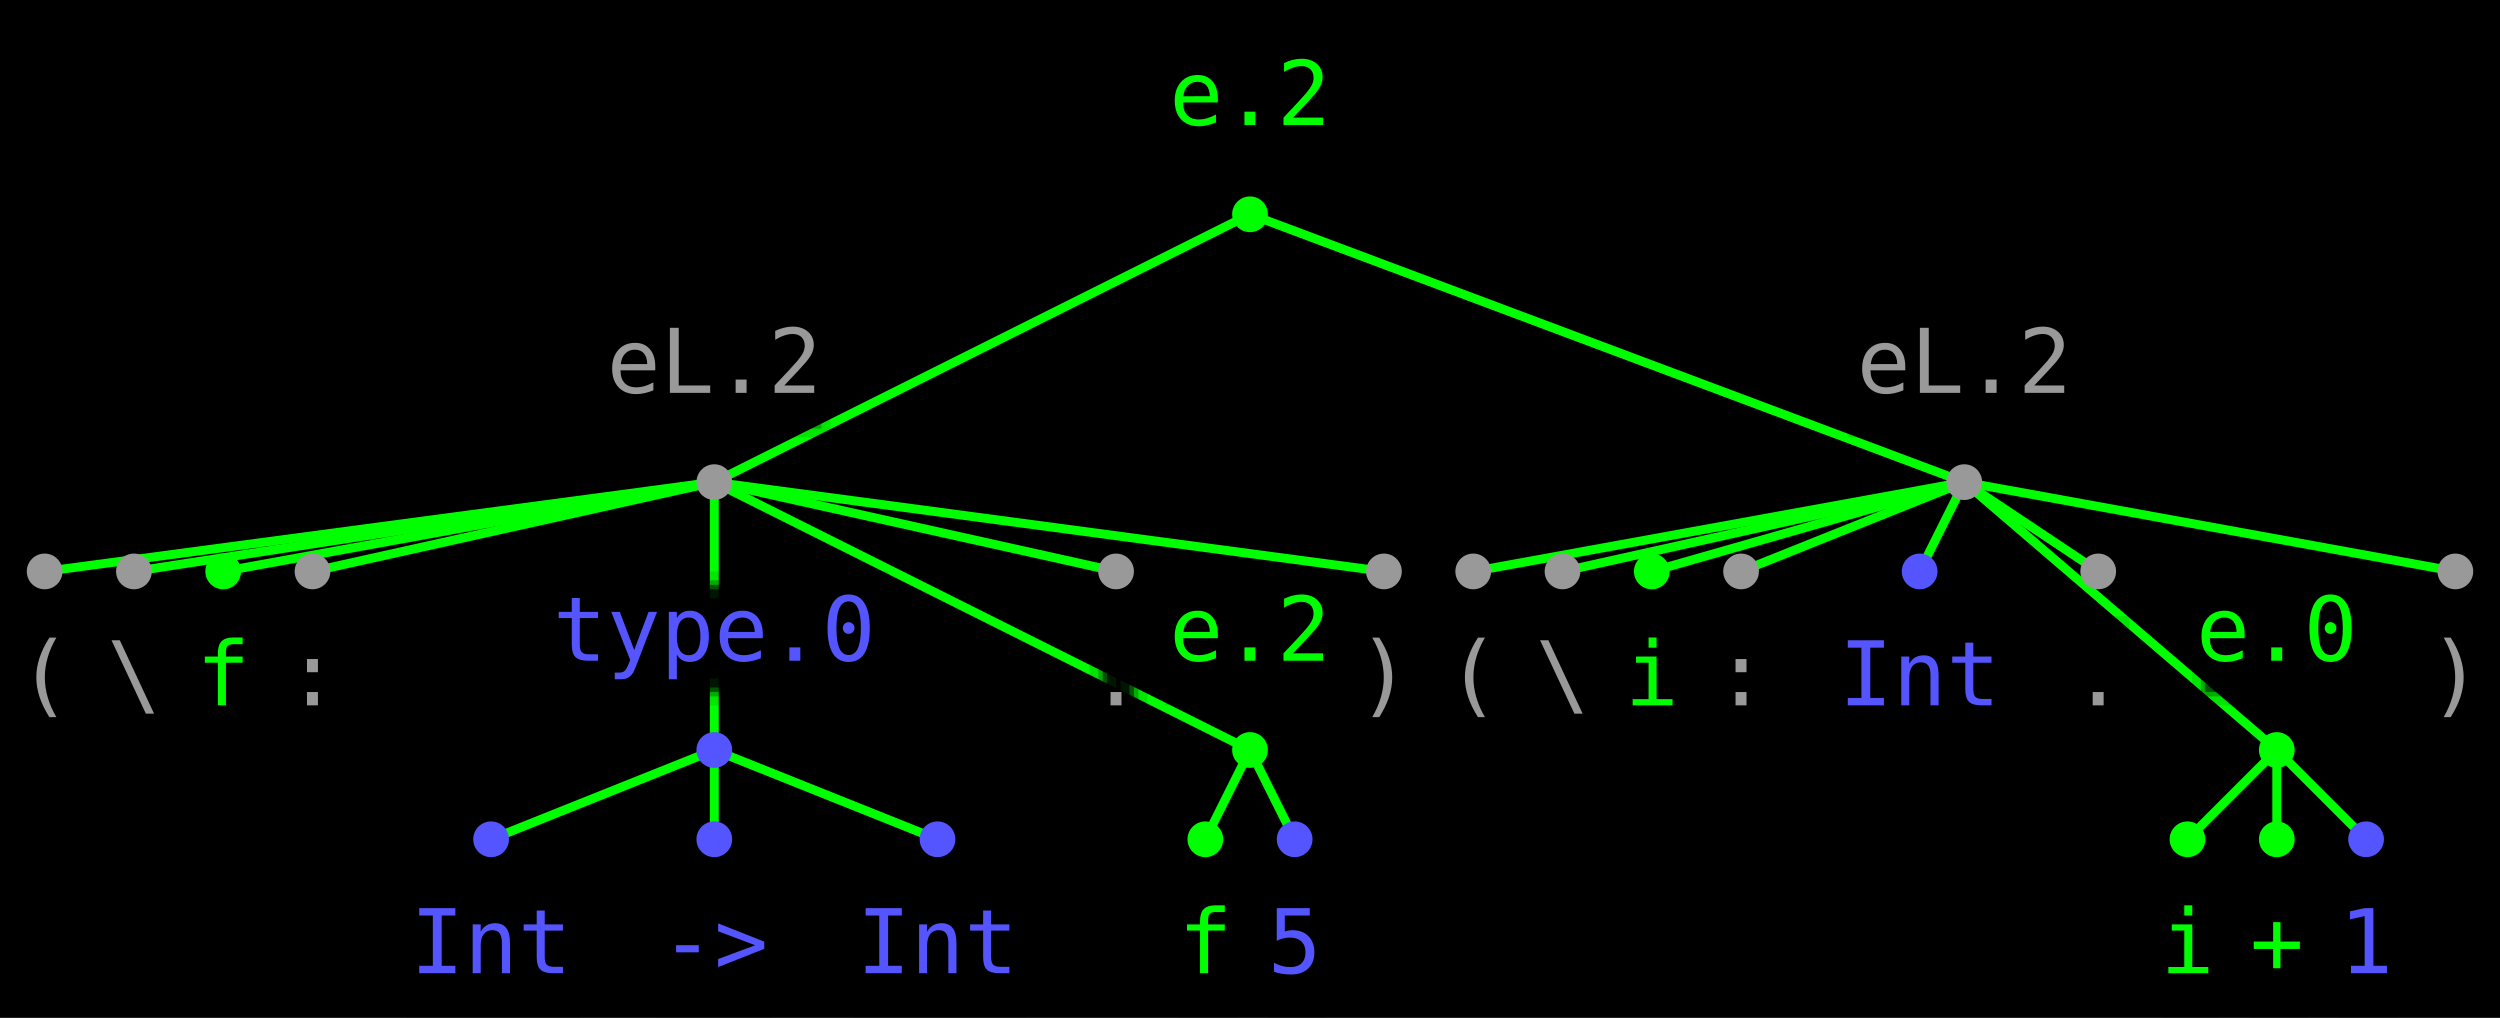
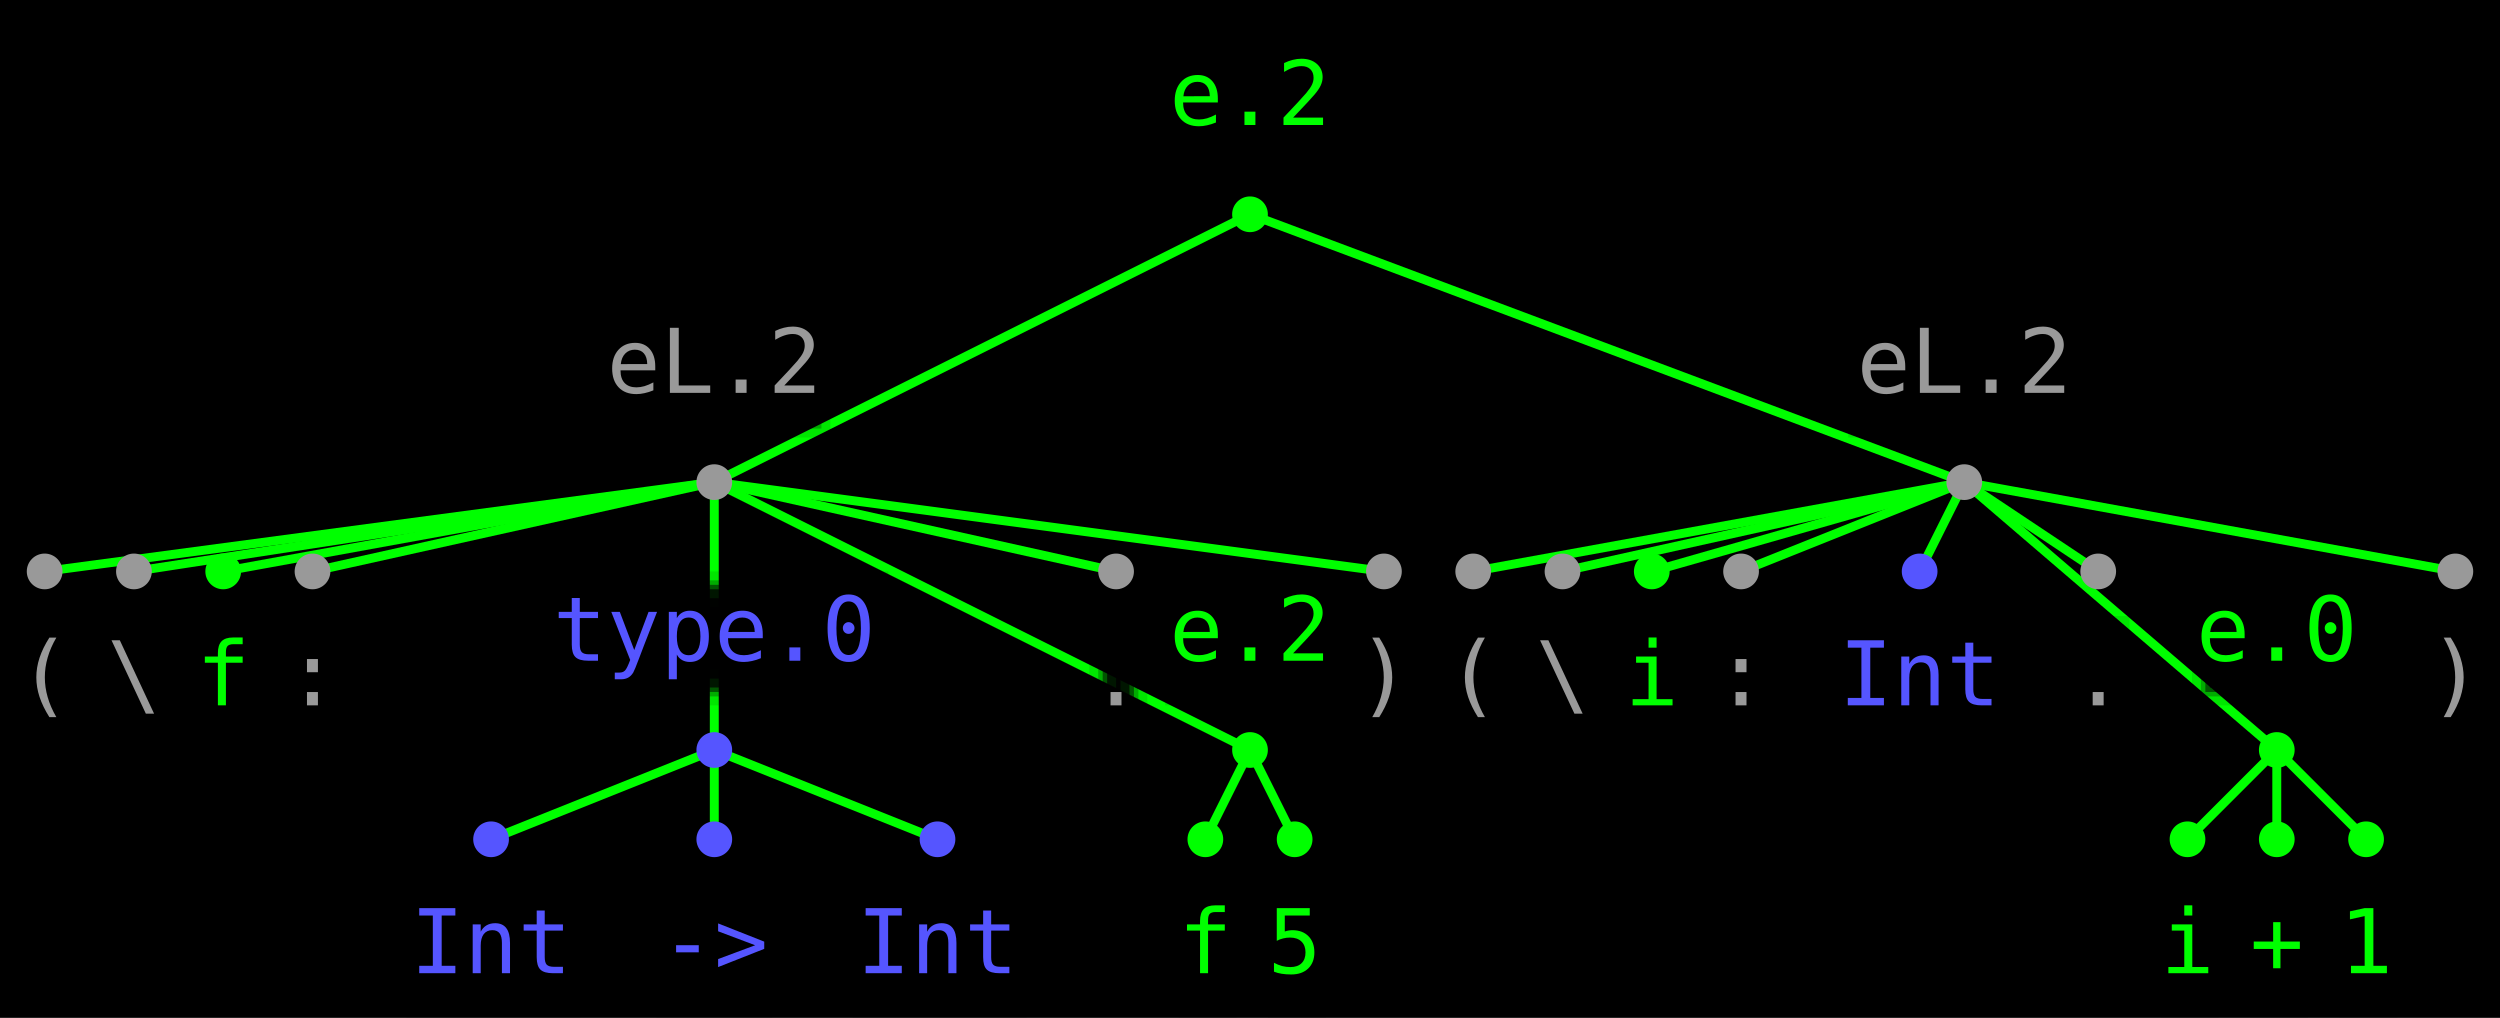
<svg xmlns="http://www.w3.org/2000/svg" version="1.1" width="560" height="228" viewBox="0 0 560 228">
  <rect width="560" height="228" fill="#000000" />
  <path d="M 280 48 , 160 108" stroke="#00ff00" stroke-width="2" stroke-linecap="round" />
  <path d="M 280 48 , 440 108" stroke="#00ff00" stroke-width="2" stroke-linecap="round" />
  <path d="M 440 108 , 330 128" stroke="#00ff00" stroke-width="2" stroke-linecap="round" />
  <path d="M 440 108 , 350 128" stroke="#00ff00" stroke-width="2" stroke-linecap="round" />
  <path d="M 440 108 , 370 128" stroke="#00ff00" stroke-width="2" stroke-linecap="round" />
  <path d="M 440 108 , 390 128" stroke="#00ff00" stroke-width="2" stroke-linecap="round" />
  <path d="M 440 108 , 430 128" stroke="#00ff00" stroke-width="2" stroke-linecap="round" />
  <path d="M 440 108 , 470 128" stroke="#00ff00" stroke-width="2" stroke-linecap="round" />
  <path d="M 440 108 , 510 168" stroke="#00ff00" stroke-width="2" stroke-linecap="round" />
  <path d="M 440 108 , 550 128" stroke="#00ff00" stroke-width="2" stroke-linecap="round" />
  <path d="M 510 168 , 490 188" stroke="#00ff00" stroke-width="2" stroke-linecap="round" />
  <path d="M 510 168 , 510 188" stroke="#00ff00" stroke-width="2" stroke-linecap="round" />
  <path d="M 510 168 , 530 188" stroke="#00ff00" stroke-width="2" stroke-linecap="round" />
  <path d="M 160 108 , 10 128" stroke="#00ff00" stroke-width="2" stroke-linecap="round" />
  <path d="M 160 108 , 30 128" stroke="#00ff00" stroke-width="2" stroke-linecap="round" />
  <path d="M 160 108 , 50 128" stroke="#00ff00" stroke-width="2" stroke-linecap="round" />
  <path d="M 160 108 , 70 128" stroke="#00ff00" stroke-width="2" stroke-linecap="round" />
  <path d="M 160 108 , 160 168" stroke="#00ff00" stroke-width="2" stroke-linecap="round" />
  <path d="M 160 108 , 250 128" stroke="#00ff00" stroke-width="2" stroke-linecap="round" />
  <path d="M 160 108 , 280 168" stroke="#00ff00" stroke-width="2" stroke-linecap="round" />
  <path d="M 160 108 , 310 128" stroke="#00ff00" stroke-width="2" stroke-linecap="round" />
  <path d="M 280 168 , 270 188" stroke="#00ff00" stroke-width="2" stroke-linecap="round" />
  <path d="M 280 168 , 290 188" stroke="#00ff00" stroke-width="2" stroke-linecap="round" />
  <path d="M 160 168 , 110 188" stroke="#00ff00" stroke-width="2" stroke-linecap="round" />
  <path d="M 160 168 , 160 188" stroke="#00ff00" stroke-width="2" stroke-linecap="round" />
  <path d="M 160 168 , 210 188" stroke="#00ff00" stroke-width="2" stroke-linecap="round" />
  <rect x="269" y="16" width="23" height="14" fill="#000000" fill-opacity="1.0" />
  <rect x="267" y="14" width="27" height="18" fill="#000000" fill-opacity="0.9" />
  <rect x="265" y="12" width="31" height="22" fill="#000000" fill-opacity="0.75" />
  <rect x="264" y="11" width="33" height="24" fill="#000000" fill-opacity="0.5" />
  <rect x="263" y="10" width="35" height="26" fill="#000000" fill-opacity="0.25" />
  <rect x="261" y="8" width="39" height="30" fill="#000000" fill-opacity="0.1" />
  <text x="280" y="28" font-size="20" text-anchor="middle" font-family="mono" fill="#00ff00">e.2</text>
  <circle r="4" cx="280" cy="48" fill="#00ff00" />
  <rect x="142" y="76" width="36" height="14" fill="#000000" fill-opacity="1.0" />
  <rect x="140" y="74" width="40" height="18" fill="#000000" fill-opacity="0.9" />
  <rect x="138" y="72" width="44" height="22" fill="#000000" fill-opacity="0.75" />
  <rect x="137" y="71" width="46" height="24" fill="#000000" fill-opacity="0.5" />
  <rect x="136" y="70" width="48" height="26" fill="#000000" fill-opacity="0.25" />
  <rect x="134" y="68" width="52" height="30" fill="#000000" fill-opacity="0.1" />
  <text x="160" y="88" font-size="20" text-anchor="middle" font-family="mono" fill="#999999">eL.2</text>
  <circle r="4" cx="160" cy="108" fill="#999999" />
  <rect x="12" y="146" width="-3" height="14" fill="#000000" fill-opacity="1.0" />
  <rect x="10" y="144" width="1" height="18" fill="#000000" fill-opacity="0.9" />
  <rect x="8" y="142" width="5" height="22" fill="#000000" fill-opacity="0.75" />
  <rect x="7" y="141" width="7" height="24" fill="#000000" fill-opacity="0.5" />
  <rect x="6" y="140" width="9" height="26" fill="#000000" fill-opacity="0.25" />
  <rect x="4" y="138" width="13" height="30" fill="#000000" fill-opacity="0.1" />
  <text x="10" y="158" font-size="20" text-anchor="middle" font-family="mono" fill="#999999">(</text>
  <circle r="4" cx="10" cy="128" fill="#999999" />
  <rect x="32" y="146" width="-3" height="14" fill="#000000" fill-opacity="1.0" />
  <rect x="30" y="144" width="1" height="18" fill="#000000" fill-opacity="0.9" />
  <rect x="28" y="142" width="5" height="22" fill="#000000" fill-opacity="0.75" />
  <rect x="27" y="141" width="7" height="24" fill="#000000" fill-opacity="0.5" />
  <rect x="26" y="140" width="9" height="26" fill="#000000" fill-opacity="0.25" />
  <rect x="24" y="138" width="13" height="30" fill="#000000" fill-opacity="0.1" />
  <text x="30" y="158" font-size="20" text-anchor="middle" font-family="mono" fill="#999999">\</text>
  <circle r="4" cx="30" cy="128" fill="#999999" />
  <rect x="52" y="146" width="-3" height="14" fill="#000000" fill-opacity="1.0" />
  <rect x="50" y="144" width="1" height="18" fill="#000000" fill-opacity="0.9" />
  <rect x="48" y="142" width="5" height="22" fill="#000000" fill-opacity="0.75" />
  <rect x="47" y="141" width="7" height="24" fill="#000000" fill-opacity="0.5" />
  <rect x="46" y="140" width="9" height="26" fill="#000000" fill-opacity="0.25" />
  <rect x="44" y="138" width="13" height="30" fill="#000000" fill-opacity="0.1" />
  <text x="50" y="158" font-size="20" text-anchor="middle" font-family="mono" fill="#00ff00">f</text>
  <circle r="4" cx="50" cy="128" fill="#00ff00" />
  <rect x="72" y="146" width="-3" height="14" fill="#000000" fill-opacity="1.0" />
  <rect x="70" y="144" width="1" height="18" fill="#000000" fill-opacity="0.9" />
  <rect x="68" y="142" width="5" height="22" fill="#000000" fill-opacity="0.75" />
  <rect x="67" y="141" width="7" height="24" fill="#000000" fill-opacity="0.5" />
  <rect x="66" y="140" width="9" height="26" fill="#000000" fill-opacity="0.25" />
  <rect x="64" y="138" width="13" height="30" fill="#000000" fill-opacity="0.1" />
  <text x="70" y="158" font-size="20" text-anchor="middle" font-family="mono" fill="#999999">:</text>
  <circle r="4" cx="70" cy="128" fill="#999999" />
  <rect x="129" y="136" width="62" height="14" fill="#000000" fill-opacity="1.0" />
  <rect x="127" y="134" width="66" height="18" fill="#000000" fill-opacity="0.9" />
  <rect x="125" y="132" width="70" height="22" fill="#000000" fill-opacity="0.75" />
  <rect x="124" y="131" width="72" height="24" fill="#000000" fill-opacity="0.5" />
  <rect x="123" y="130" width="74" height="26" fill="#000000" fill-opacity="0.25" />
  <rect x="121" y="128" width="78" height="30" fill="#000000" fill-opacity="0.1" />
  <text x="160" y="148" font-size="20" text-anchor="middle" font-family="mono" fill="#5555ff">type.0</text>
  <circle r="4" cx="160" cy="168" fill="#5555ff" />
  <rect x="99" y="206" width="23" height="14" fill="#000000" fill-opacity="1.0" />
  <rect x="97" y="204" width="27" height="18" fill="#000000" fill-opacity="0.9" />
  <rect x="95" y="202" width="31" height="22" fill="#000000" fill-opacity="0.75" />
  <rect x="94" y="201" width="33" height="24" fill="#000000" fill-opacity="0.5" />
  <rect x="93" y="200" width="35" height="26" fill="#000000" fill-opacity="0.25" />
  <rect x="91" y="198" width="39" height="30" fill="#000000" fill-opacity="0.1" />
  <text x="110" y="218" font-size="20" text-anchor="middle" font-family="mono" fill="#5555ff">Int</text>
  <circle r="4" cx="110" cy="188" fill="#5555ff" />
  <rect x="155" y="206" width="10" height="14" fill="#000000" fill-opacity="1.0" />
  <rect x="153" y="204" width="14" height="18" fill="#000000" fill-opacity="0.9" />
  <rect x="151" y="202" width="18" height="22" fill="#000000" fill-opacity="0.75" />
  <rect x="150" y="201" width="20" height="24" fill="#000000" fill-opacity="0.5" />
  <rect x="149" y="200" width="22" height="26" fill="#000000" fill-opacity="0.25" />
  <rect x="147" y="198" width="26" height="30" fill="#000000" fill-opacity="0.1" />
  <text x="160" y="218" font-size="20" text-anchor="middle" font-family="mono" fill="#5555ff">-&gt;</text>
  <circle r="4" cx="160" cy="188" fill="#5555ff" />
  <rect x="199" y="206" width="23" height="14" fill="#000000" fill-opacity="1.0" />
  <rect x="197" y="204" width="27" height="18" fill="#000000" fill-opacity="0.9" />
  <rect x="195" y="202" width="31" height="22" fill="#000000" fill-opacity="0.75" />
  <rect x="194" y="201" width="33" height="24" fill="#000000" fill-opacity="0.5" />
  <rect x="193" y="200" width="35" height="26" fill="#000000" fill-opacity="0.25" />
  <rect x="191" y="198" width="39" height="30" fill="#000000" fill-opacity="0.1" />
  <text x="210" y="218" font-size="20" text-anchor="middle" font-family="mono" fill="#5555ff">Int</text>
  <circle r="4" cx="210" cy="188" fill="#5555ff" />
  <rect x="252" y="146" width="-3" height="14" fill="#000000" fill-opacity="1.0" />
  <rect x="250" y="144" width="1" height="18" fill="#000000" fill-opacity="0.9" />
  <rect x="248" y="142" width="5" height="22" fill="#000000" fill-opacity="0.75" />
  <rect x="247" y="141" width="7" height="24" fill="#000000" fill-opacity="0.5" />
  <rect x="246" y="140" width="9" height="26" fill="#000000" fill-opacity="0.25" />
  <rect x="244" y="138" width="13" height="30" fill="#000000" fill-opacity="0.1" />
  <text x="250" y="158" font-size="20" text-anchor="middle" font-family="mono" fill="#999999">.</text>
  <circle r="4" cx="250" cy="128" fill="#999999" />
  <rect x="269" y="136" width="23" height="14" fill="#000000" fill-opacity="1.0" />
  <rect x="267" y="134" width="27" height="18" fill="#000000" fill-opacity="0.9" />
  <rect x="265" y="132" width="31" height="22" fill="#000000" fill-opacity="0.75" />
  <rect x="264" y="131" width="33" height="24" fill="#000000" fill-opacity="0.5" />
  <rect x="263" y="130" width="35" height="26" fill="#000000" fill-opacity="0.25" />
  <rect x="261" y="128" width="39" height="30" fill="#000000" fill-opacity="0.1" />
  <text x="280" y="148" font-size="20" text-anchor="middle" font-family="mono" fill="#00ff00">e.2</text>
  <circle r="4" cx="280" cy="168" fill="#00ff00" />
  <rect x="272" y="206" width="-3" height="14" fill="#000000" fill-opacity="1.0" />
  <rect x="270" y="204" width="1" height="18" fill="#000000" fill-opacity="0.9" />
  <rect x="268" y="202" width="5" height="22" fill="#000000" fill-opacity="0.75" />
  <rect x="267" y="201" width="7" height="24" fill="#000000" fill-opacity="0.5" />
  <rect x="266" y="200" width="9" height="26" fill="#000000" fill-opacity="0.25" />
  <rect x="264" y="198" width="13" height="30" fill="#000000" fill-opacity="0.1" />
  <text x="270" y="218" font-size="20" text-anchor="middle" font-family="mono" fill="#00ff00">f</text>
  <circle r="4" cx="270" cy="188" fill="#00ff00" />
  <rect x="292" y="206" width="-3" height="14" fill="#000000" fill-opacity="1.0" />
  <rect x="290" y="204" width="1" height="18" fill="#000000" fill-opacity="0.9" />
  <rect x="288" y="202" width="5" height="22" fill="#000000" fill-opacity="0.75" />
  <rect x="287" y="201" width="7" height="24" fill="#000000" fill-opacity="0.5" />
  <rect x="286" y="200" width="9" height="26" fill="#000000" fill-opacity="0.25" />
  <rect x="284" y="198" width="13" height="30" fill="#000000" fill-opacity="0.1" />
-   <text x="290" y="218" font-size="20" text-anchor="middle" font-family="mono" fill="#5555ff">5</text>
-   <circle r="4" cx="290" cy="188" fill="#5555ff" />
+   <text x="290" y="218" font-size="20" text-anchor="middle" font-family="mono" fill="#00ff00">5</text>
+   <circle r="4" cx="290" cy="188" fill="#00ff00" />
  <rect x="312" y="146" width="-3" height="14" fill="#000000" fill-opacity="1.0" />
  <rect x="310" y="144" width="1" height="18" fill="#000000" fill-opacity="0.9" />
  <rect x="308" y="142" width="5" height="22" fill="#000000" fill-opacity="0.75" />
  <rect x="307" y="141" width="7" height="24" fill="#000000" fill-opacity="0.5" />
  <rect x="306" y="140" width="9" height="26" fill="#000000" fill-opacity="0.25" />
  <rect x="304" y="138" width="13" height="30" fill="#000000" fill-opacity="0.1" />
  <text x="310" y="158" font-size="20" text-anchor="middle" font-family="mono" fill="#999999">)</text>
  <circle r="4" cx="310" cy="128" fill="#999999" />
  <rect x="422" y="76" width="36" height="14" fill="#000000" fill-opacity="1.0" />
  <rect x="420" y="74" width="40" height="18" fill="#000000" fill-opacity="0.9" />
  <rect x="418" y="72" width="44" height="22" fill="#000000" fill-opacity="0.75" />
  <rect x="417" y="71" width="46" height="24" fill="#000000" fill-opacity="0.5" />
  <rect x="416" y="70" width="48" height="26" fill="#000000" fill-opacity="0.25" />
  <rect x="414" y="68" width="52" height="30" fill="#000000" fill-opacity="0.1" />
  <text x="440" y="88" font-size="20" text-anchor="middle" font-family="mono" fill="#999999">eL.2</text>
  <circle r="4" cx="440" cy="108" fill="#999999" />
  <rect x="332" y="146" width="-3" height="14" fill="#000000" fill-opacity="1.0" />
  <rect x="330" y="144" width="1" height="18" fill="#000000" fill-opacity="0.9" />
  <rect x="328" y="142" width="5" height="22" fill="#000000" fill-opacity="0.75" />
  <rect x="327" y="141" width="7" height="24" fill="#000000" fill-opacity="0.5" />
  <rect x="326" y="140" width="9" height="26" fill="#000000" fill-opacity="0.25" />
  <rect x="324" y="138" width="13" height="30" fill="#000000" fill-opacity="0.1" />
  <text x="330" y="158" font-size="20" text-anchor="middle" font-family="mono" fill="#999999">(</text>
  <circle r="4" cx="330" cy="128" fill="#999999" />
  <rect x="352" y="146" width="-3" height="14" fill="#000000" fill-opacity="1.0" />
  <rect x="350" y="144" width="1" height="18" fill="#000000" fill-opacity="0.9" />
  <rect x="348" y="142" width="5" height="22" fill="#000000" fill-opacity="0.75" />
  <rect x="347" y="141" width="7" height="24" fill="#000000" fill-opacity="0.5" />
  <rect x="346" y="140" width="9" height="26" fill="#000000" fill-opacity="0.25" />
  <rect x="344" y="138" width="13" height="30" fill="#000000" fill-opacity="0.1" />
  <text x="350" y="158" font-size="20" text-anchor="middle" font-family="mono" fill="#999999">\</text>
  <circle r="4" cx="350" cy="128" fill="#999999" />
  <rect x="372" y="146" width="-3" height="14" fill="#000000" fill-opacity="1.0" />
  <rect x="370" y="144" width="1" height="18" fill="#000000" fill-opacity="0.9" />
  <rect x="368" y="142" width="5" height="22" fill="#000000" fill-opacity="0.75" />
  <rect x="367" y="141" width="7" height="24" fill="#000000" fill-opacity="0.5" />
  <rect x="366" y="140" width="9" height="26" fill="#000000" fill-opacity="0.25" />
  <rect x="364" y="138" width="13" height="30" fill="#000000" fill-opacity="0.1" />
  <text x="370" y="158" font-size="20" text-anchor="middle" font-family="mono" fill="#00ff00">i</text>
  <circle r="4" cx="370" cy="128" fill="#00ff00" />
  <rect x="392" y="146" width="-3" height="14" fill="#000000" fill-opacity="1.0" />
  <rect x="390" y="144" width="1" height="18" fill="#000000" fill-opacity="0.9" />
  <rect x="388" y="142" width="5" height="22" fill="#000000" fill-opacity="0.75" />
  <rect x="387" y="141" width="7" height="24" fill="#000000" fill-opacity="0.5" />
  <rect x="386" y="140" width="9" height="26" fill="#000000" fill-opacity="0.25" />
  <rect x="384" y="138" width="13" height="30" fill="#000000" fill-opacity="0.1" />
  <text x="390" y="158" font-size="20" text-anchor="middle" font-family="mono" fill="#999999">:</text>
  <circle r="4" cx="390" cy="128" fill="#999999" />
  <rect x="419" y="146" width="23" height="14" fill="#000000" fill-opacity="1.0" />
  <rect x="417" y="144" width="27" height="18" fill="#000000" fill-opacity="0.9" />
  <rect x="415" y="142" width="31" height="22" fill="#000000" fill-opacity="0.75" />
  <rect x="414" y="141" width="33" height="24" fill="#000000" fill-opacity="0.5" />
  <rect x="413" y="140" width="35" height="26" fill="#000000" fill-opacity="0.25" />
  <rect x="411" y="138" width="39" height="30" fill="#000000" fill-opacity="0.1" />
  <text x="430" y="158" font-size="20" text-anchor="middle" font-family="mono" fill="#5555ff">Int</text>
  <circle r="4" cx="430" cy="128" fill="#5555ff" />
  <rect x="472" y="146" width="-3" height="14" fill="#000000" fill-opacity="1.0" />
  <rect x="470" y="144" width="1" height="18" fill="#000000" fill-opacity="0.9" />
  <rect x="468" y="142" width="5" height="22" fill="#000000" fill-opacity="0.75" />
  <rect x="467" y="141" width="7" height="24" fill="#000000" fill-opacity="0.5" />
  <rect x="466" y="140" width="9" height="26" fill="#000000" fill-opacity="0.25" />
  <rect x="464" y="138" width="13" height="30" fill="#000000" fill-opacity="0.1" />
  <text x="470" y="158" font-size="20" text-anchor="middle" font-family="mono" fill="#999999">.</text>
  <circle r="4" cx="470" cy="128" fill="#999999" />
  <rect x="499" y="136" width="23" height="14" fill="#000000" fill-opacity="1.0" />
  <rect x="497" y="134" width="27" height="18" fill="#000000" fill-opacity="0.9" />
  <rect x="495" y="132" width="31" height="22" fill="#000000" fill-opacity="0.75" />
  <rect x="494" y="131" width="33" height="24" fill="#000000" fill-opacity="0.5" />
  <rect x="493" y="130" width="35" height="26" fill="#000000" fill-opacity="0.25" />
  <rect x="491" y="128" width="39" height="30" fill="#000000" fill-opacity="0.1" />
  <text x="510" y="148" font-size="20" text-anchor="middle" font-family="mono" fill="#00ff00">e.0</text>
  <circle r="4" cx="510" cy="168" fill="#00ff00" />
  <rect x="492" y="206" width="-3" height="14" fill="#000000" fill-opacity="1.0" />
  <rect x="490" y="204" width="1" height="18" fill="#000000" fill-opacity="0.9" />
  <rect x="488" y="202" width="5" height="22" fill="#000000" fill-opacity="0.75" />
  <rect x="487" y="201" width="7" height="24" fill="#000000" fill-opacity="0.5" />
  <rect x="486" y="200" width="9" height="26" fill="#000000" fill-opacity="0.25" />
  <rect x="484" y="198" width="13" height="30" fill="#000000" fill-opacity="0.1" />
  <text x="490" y="218" font-size="20" text-anchor="middle" font-family="mono" fill="#00ff00">i</text>
  <circle r="4" cx="490" cy="188" fill="#00ff00" />
  <rect x="512" y="206" width="-3" height="14" fill="#000000" fill-opacity="1.0" />
  <rect x="510" y="204" width="1" height="18" fill="#000000" fill-opacity="0.9" />
  <rect x="508" y="202" width="5" height="22" fill="#000000" fill-opacity="0.75" />
  <rect x="507" y="201" width="7" height="24" fill="#000000" fill-opacity="0.5" />
  <rect x="506" y="200" width="9" height="26" fill="#000000" fill-opacity="0.25" />
  <rect x="504" y="198" width="13" height="30" fill="#000000" fill-opacity="0.1" />
  <text x="510" y="218" font-size="20" text-anchor="middle" font-family="mono" fill="#00ff00">+</text>
  <circle r="4" cx="510" cy="188" fill="#00ff00" />
  <rect x="532" y="206" width="-3" height="14" fill="#000000" fill-opacity="1.0" />
  <rect x="530" y="204" width="1" height="18" fill="#000000" fill-opacity="0.9" />
  <rect x="528" y="202" width="5" height="22" fill="#000000" fill-opacity="0.75" />
  <rect x="527" y="201" width="7" height="24" fill="#000000" fill-opacity="0.5" />
  <rect x="526" y="200" width="9" height="26" fill="#000000" fill-opacity="0.25" />
  <rect x="524" y="198" width="13" height="30" fill="#000000" fill-opacity="0.1" />
-   <text x="530" y="218" font-size="20" text-anchor="middle" font-family="mono" fill="#5555ff">1</text>
-   <circle r="4" cx="530" cy="188" fill="#5555ff" />
+   <text x="530" y="218" font-size="20" text-anchor="middle" font-family="mono" fill="#00ff00">1</text>
+   <circle r="4" cx="530" cy="188" fill="#00ff00" />
  <rect x="552" y="146" width="-3" height="14" fill="#000000" fill-opacity="1.0" />
  <rect x="550" y="144" width="1" height="18" fill="#000000" fill-opacity="0.9" />
  <rect x="548" y="142" width="5" height="22" fill="#000000" fill-opacity="0.75" />
  <rect x="547" y="141" width="7" height="24" fill="#000000" fill-opacity="0.5" />
  <rect x="546" y="140" width="9" height="26" fill="#000000" fill-opacity="0.25" />
  <rect x="544" y="138" width="13" height="30" fill="#000000" fill-opacity="0.1" />
  <text x="550" y="158" font-size="20" text-anchor="middle" font-family="mono" fill="#999999">)</text>
  <circle r="4" cx="550" cy="128" fill="#999999" />
</svg>
